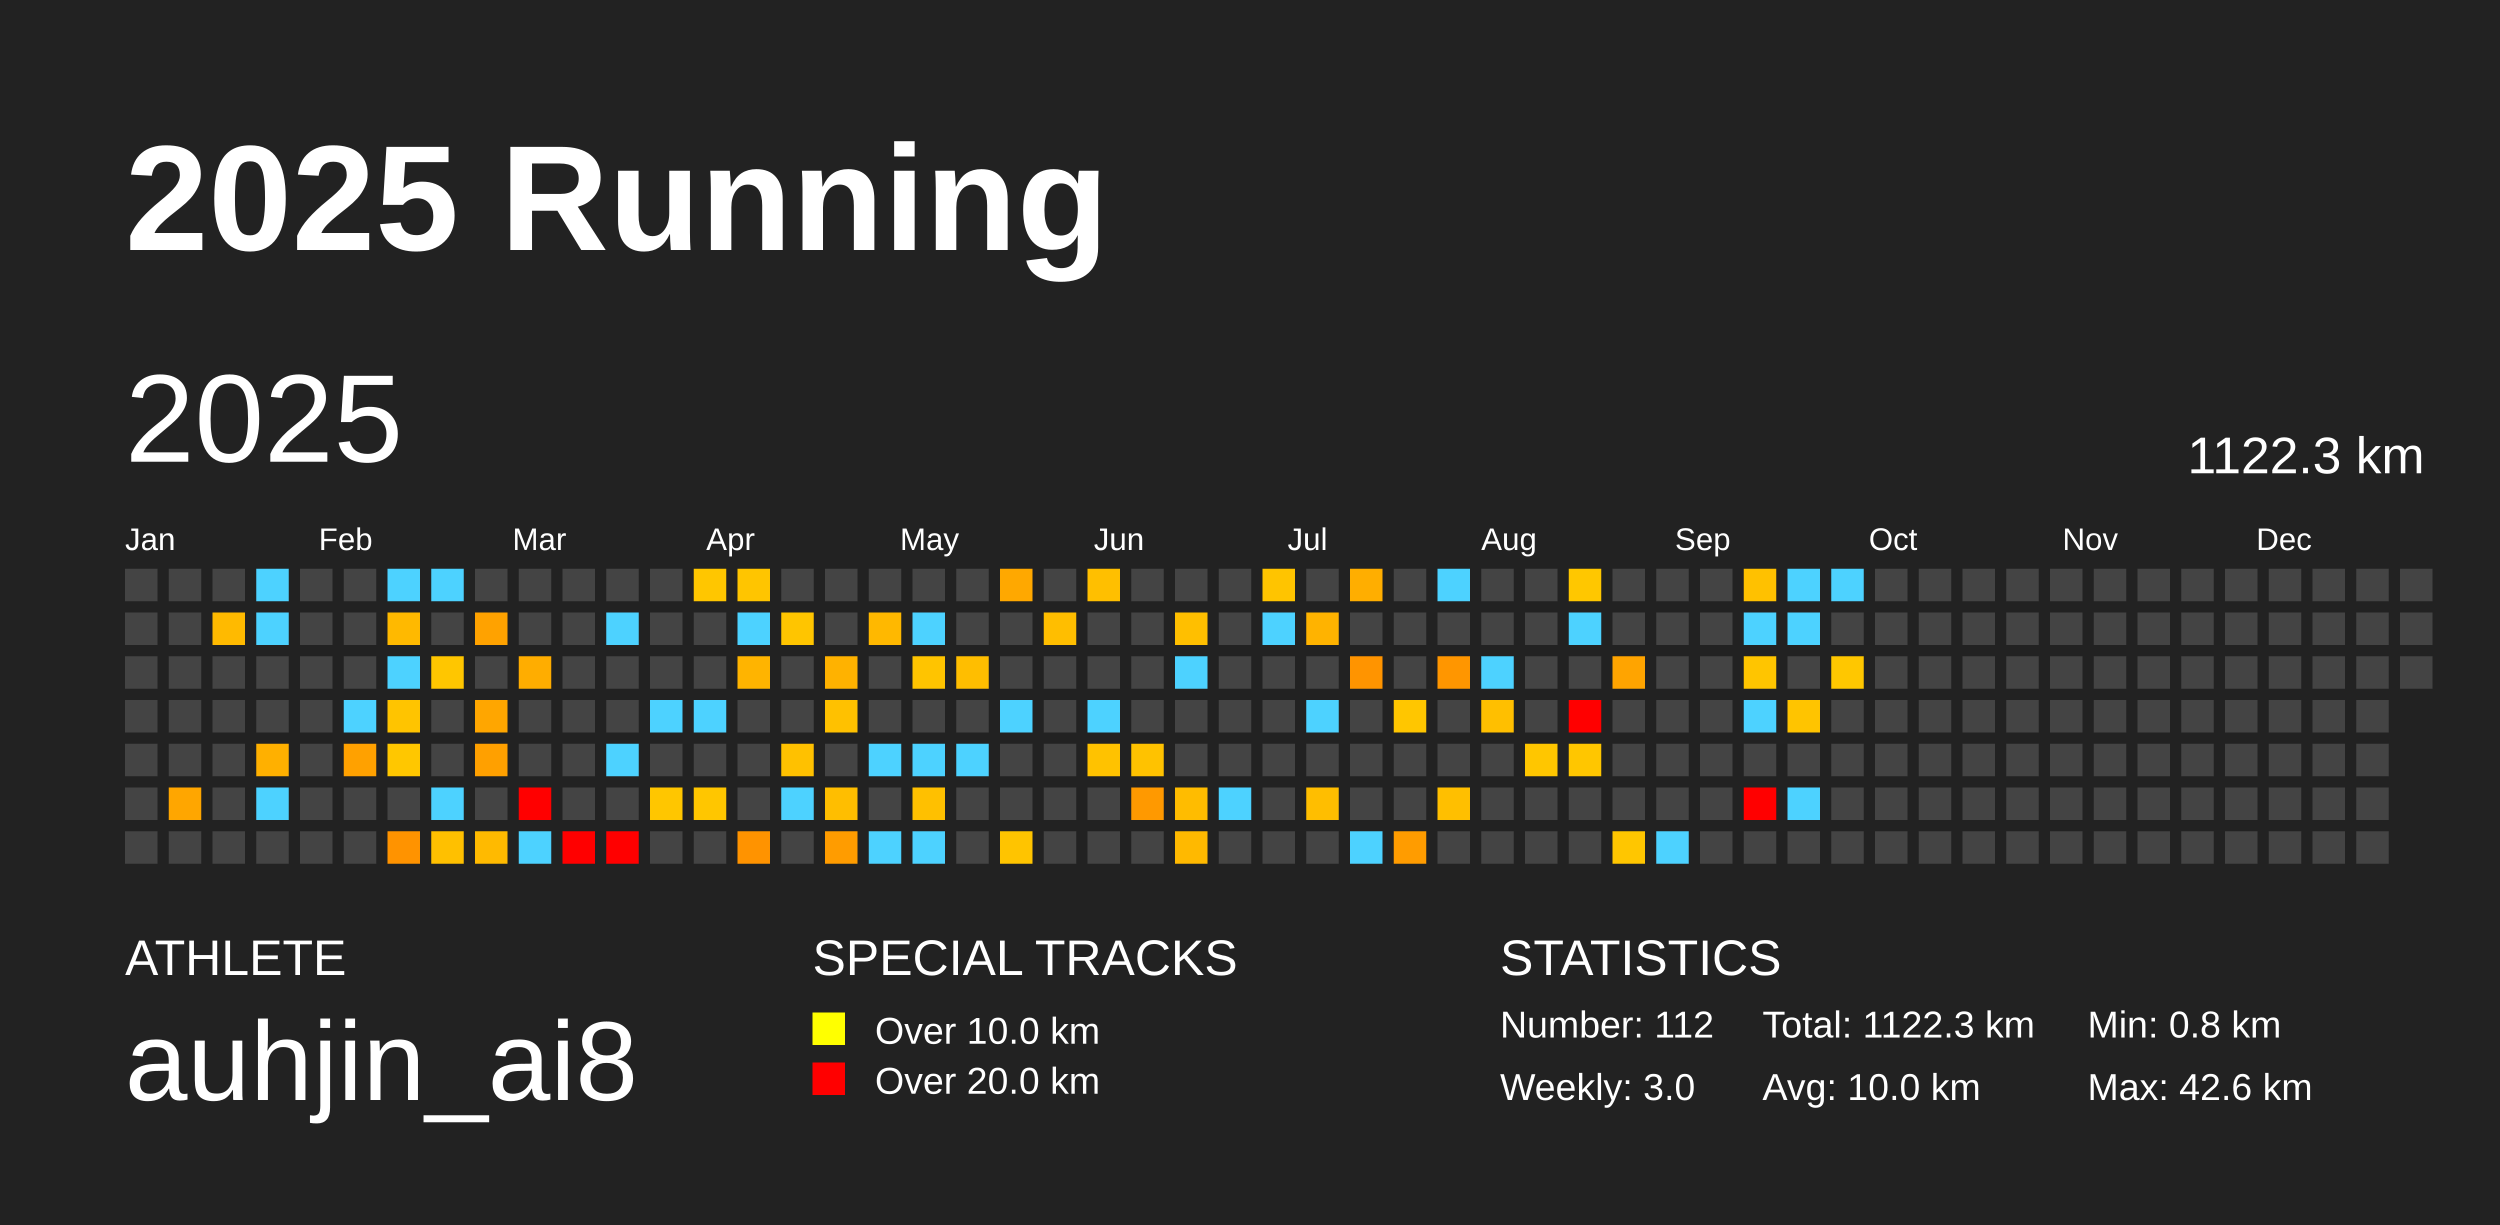
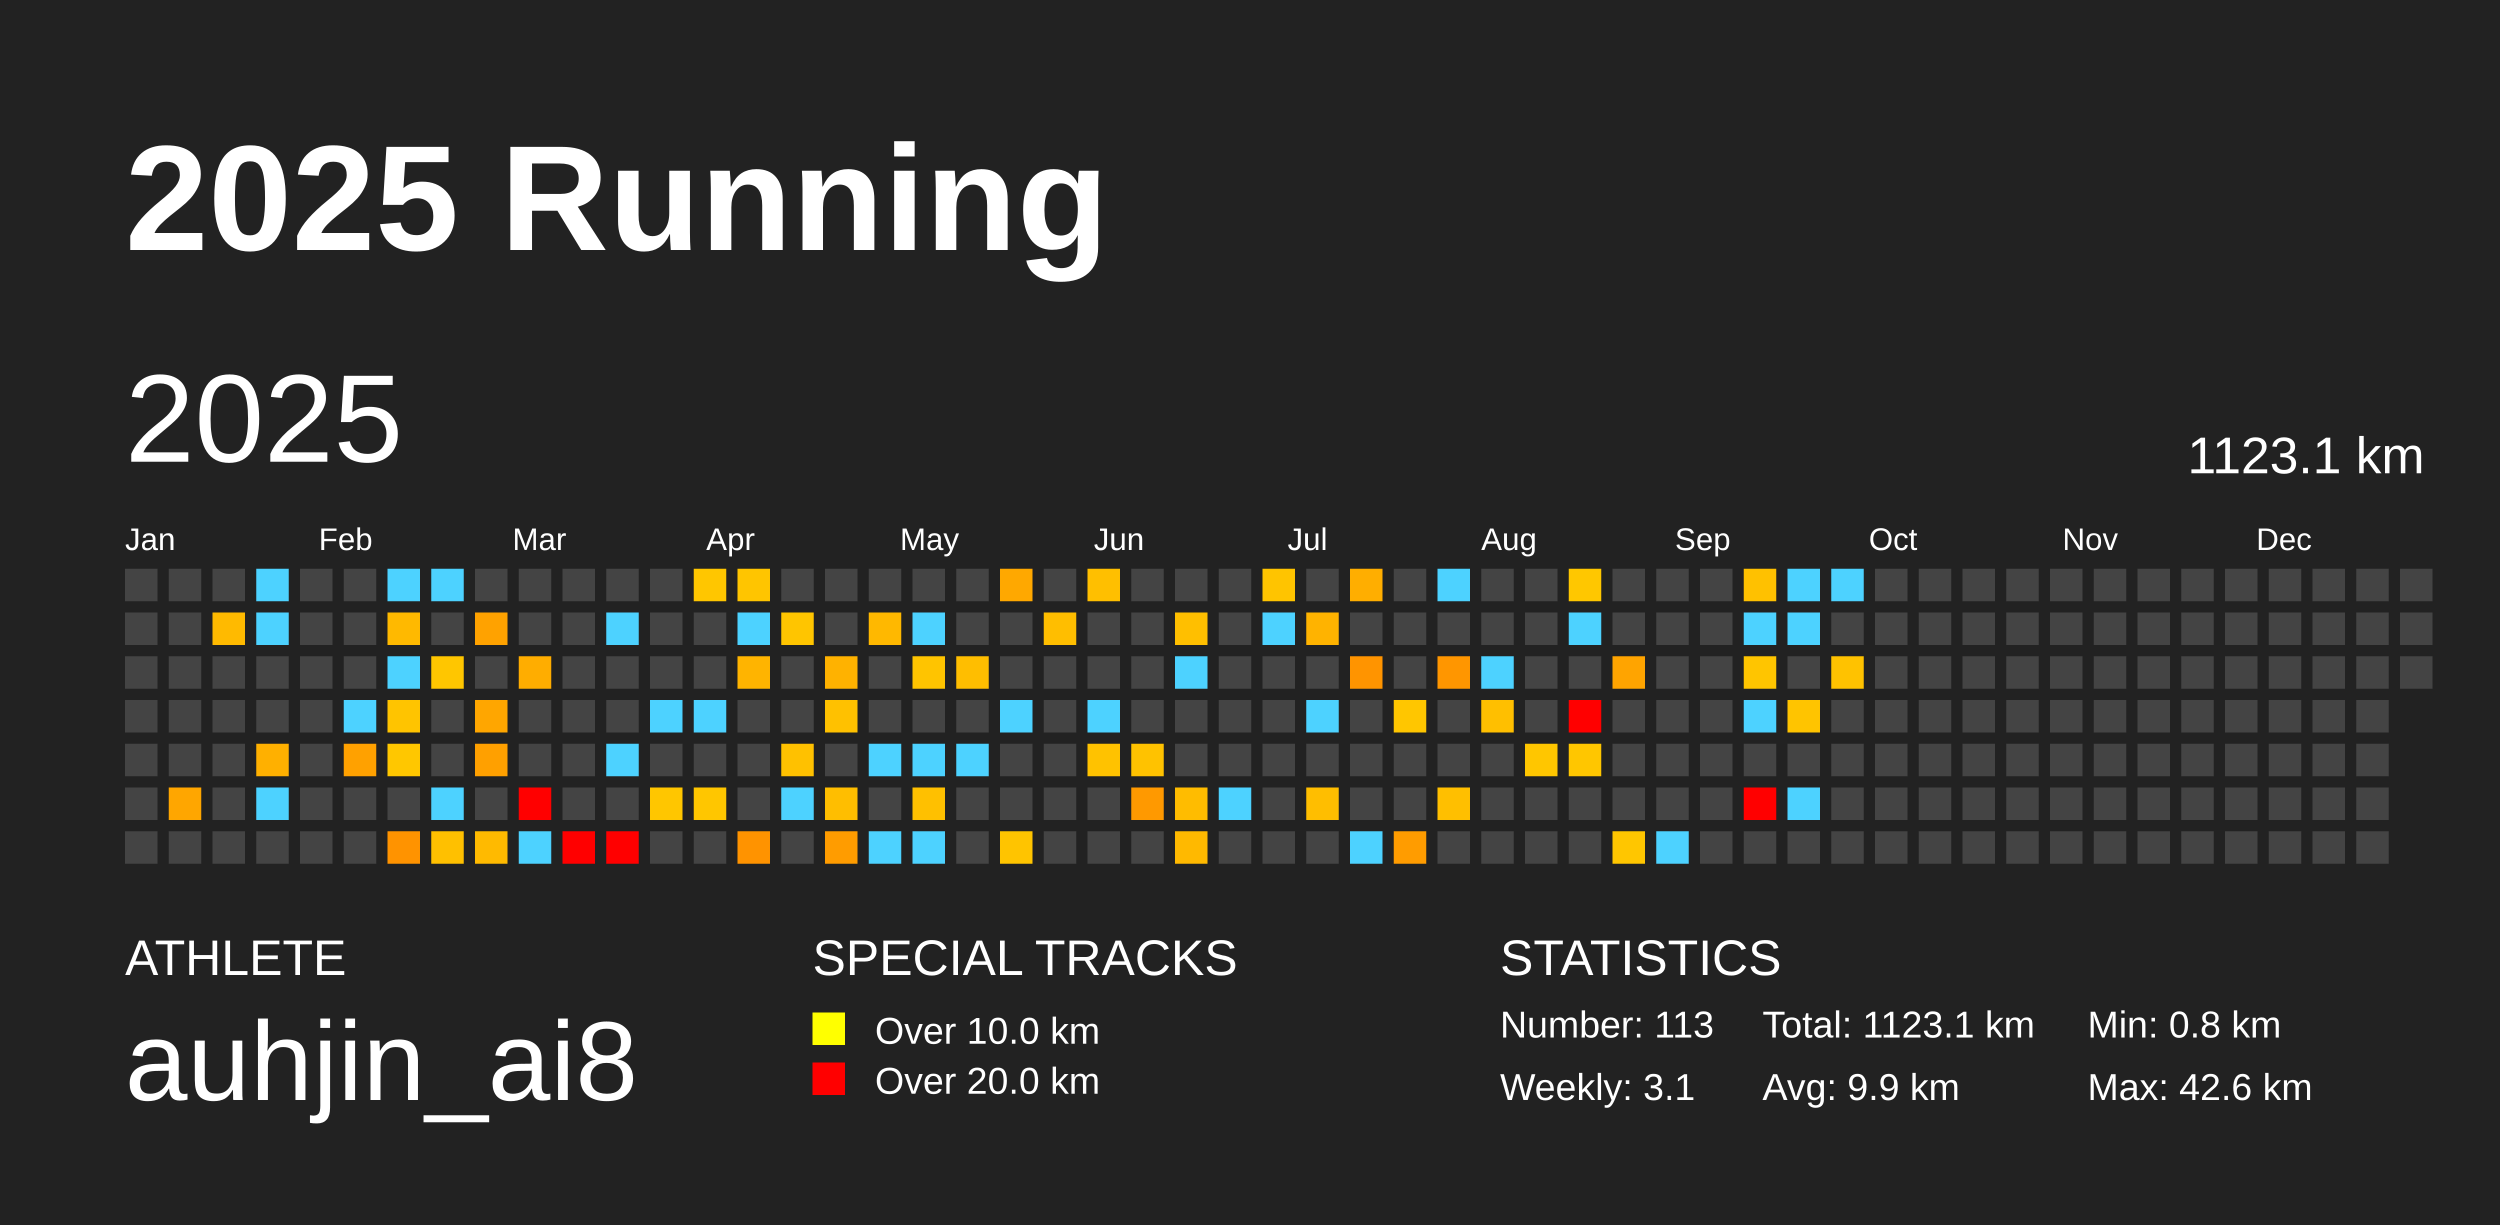
<svg xmlns="http://www.w3.org/2000/svg" baseProfile="full" height="98mm" version="1.1" viewBox="0,0,200,98" width="200mm">
  <defs />
  <rect fill="#222222" height="98" width="200" x="0" y="0" />
  <text fill="#FFFFFF" style="font-size:12px; font-family:Arial; font-weight:bold;" x="10" y="20">2025 Running</text>
  <text fill="#FFFFFF" style="font-size:4px; font-family:Arial" x="10" y="78">ATHLETE</text>
  <text fill="#FFFFFF" style="font-size:9px; font-family:Arial" x="10" y="88">auhjin_ai8</text>
  <text fill="#FFFFFF" style="font-size:4px; font-family:Arial" x="65" y="78">SPECIAL TRACKS</text>
  <rect fill="yellow" height="2.6" width="2.6" x="65" y="81" />
  <text fill="#FFFFFF" style="font-size:3px; font-family:Arial" x="70" y="83.5">Over 10.0 km</text>
  <rect fill="red" height="2.6" width="2.6" x="65" y="85" />
  <text fill="#FFFFFF" style="font-size:3px; font-family:Arial" x="70" y="87.5">Over 20.0 km</text>
  <text fill="#FFFFFF" style="font-size:4px; font-family:Arial" x="120" y="78">STATISTICS</text>
-   <text fill="#FFFFFF" style="font-size:3px; font-family:Arial" x="120" y="83">Number: 112</text>
-   <text fill="#FFFFFF" style="font-size:3px; font-family:Arial" x="120" y="88">Weekly: 3.0</text>
-   <text fill="#FFFFFF" style="font-size:3px; font-family:Arial" x="141" y="83">Total: 1122.3 km</text>
-   <text fill="#FFFFFF" style="font-size:3px; font-family:Arial" x="141" y="88">Avg: 10.0 km</text>
+   <text fill="#FFFFFF" style="font-size:3px; font-family:Arial" x="120" y="83">Number: 113</text>
+   <text fill="#FFFFFF" style="font-size:3px; font-family:Arial" x="120" y="88">Weekly: 3.1</text>
+   <text fill="#FFFFFF" style="font-size:3px; font-family:Arial" x="141" y="83">Total: 1123.1 km</text>
+   <text fill="#FFFFFF" style="font-size:3px; font-family:Arial" x="141" y="88">Avg: 9.9 km</text>
  <text fill="#FFFFFF" style="font-size:3px; font-family:Arial" x="167" y="83">Min: 0.8 km</text>
  <text fill="#FFFFFF" style="font-size:3px; font-family:Arial" x="167" y="88">Max: 42.6 km</text>
  <text dominant-baseline="hanging" fill="#FFFFFF" style="font-size:10.0px; font-family:Arial;" x="10" y="30">2025</text>
-   <text dominant-baseline="hanging" fill="#FFFFFF" style="font-size:4.125px; font-family:Arial;" x="175" y="35">1122.3 km</text>
+   <text dominant-baseline="hanging" fill="#FFFFFF" style="font-size:4.125px; font-family:Arial;" x="175" y="35">1123.1 km</text>
  <text fill="#FFFFFF" style="font-size:2.5px; font-family:Arial" x="10.0" y="44">Jan</text>
  <text fill="#FFFFFF" style="font-size:2.5px; font-family:Arial" x="25.5" y="44">Feb</text>
  <text fill="#FFFFFF" style="font-size:2.5px; font-family:Arial" x="41.0" y="44">Mar</text>
  <text fill="#FFFFFF" style="font-size:2.5px; font-family:Arial" x="56.5" y="44">Apr</text>
  <text fill="#FFFFFF" style="font-size:2.5px; font-family:Arial" x="72.0" y="44">May</text>
  <text fill="#FFFFFF" style="font-size:2.5px; font-family:Arial" x="87.5" y="44">Jun</text>
  <text fill="#FFFFFF" style="font-size:2.5px; font-family:Arial" x="103.0" y="44">Jul</text>
  <text fill="#FFFFFF" style="font-size:2.5px; font-family:Arial" x="118.5" y="44">Aug</text>
  <text fill="#FFFFFF" style="font-size:2.5px; font-family:Arial" x="134.0" y="44">Sep</text>
  <text fill="#FFFFFF" style="font-size:2.5px; font-family:Arial" x="149.5" y="44">Oct</text>
  <text fill="#FFFFFF" style="font-size:2.5px; font-family:Arial" x="165.0" y="44">Nov</text>
  <text fill="#FFFFFF" style="font-size:2.5px; font-family:Arial" x="180.5" y="44">Dec</text>
  <rect fill="#444444" height="2.6" width="2.6" x="10.0" y="45.5" />
  <rect fill="#444444" height="2.6" width="2.6" x="10.0" y="49.0" />
  <rect fill="#444444" height="2.6" width="2.6" x="10.0" y="52.5" />
  <rect fill="#444444" height="2.6" width="2.6" x="10.0" y="56.0" />
  <rect fill="#444444" height="2.6" width="2.6" x="10.0" y="59.5" />
  <rect fill="#444444" height="2.6" width="2.6" x="10.0" y="63.0" />
  <rect fill="#444444" height="2.6" width="2.6" x="10.0" y="66.5" />
  <rect fill="#444444" height="2.6" width="2.6" x="13.5" y="45.5" />
  <rect fill="#444444" height="2.6" width="2.6" x="13.5" y="49.0" />
  <rect fill="#444444" height="2.6" width="2.6" x="13.5" y="52.5" />
  <rect fill="#444444" height="2.6" width="2.6" x="13.5" y="56.0" />
  <rect fill="#444444" height="2.6" width="2.6" x="13.5" y="59.5" />
  <rect fill="#ffa600" height="2.6" width="2.6" x="13.5" y="63.0" />
  <rect fill="#444444" height="2.6" width="2.6" x="13.5" y="66.5" />
  <rect fill="#444444" height="2.6" width="2.6" x="17.0" y="45.5" />
  <rect fill="#ffba00" height="2.6" width="2.6" x="17.0" y="49.0" />
  <rect fill="#444444" height="2.6" width="2.6" x="17.0" y="52.5" />
  <rect fill="#444444" height="2.6" width="2.6" x="17.0" y="56.0" />
  <rect fill="#444444" height="2.6" width="2.6" x="17.0" y="59.5" />
  <rect fill="#444444" height="2.6" width="2.6" x="17.0" y="63.0" />
  <rect fill="#444444" height="2.6" width="2.6" x="17.0" y="66.5" />
  <rect fill="#4dd2ff" height="2.6" width="2.6" x="20.5" y="45.5" />
  <rect fill="#4dd2ff" height="2.6" width="2.6" x="20.5" y="49.0" />
  <rect fill="#444444" height="2.6" width="2.6" x="20.5" y="52.5" />
  <rect fill="#444444" height="2.6" width="2.6" x="20.5" y="56.0" />
  <rect fill="#ffb000" height="2.6" width="2.6" x="20.5" y="59.5" />
  <rect fill="#4dd2ff" height="2.6" width="2.6" x="20.5" y="63.0" />
  <rect fill="#444444" height="2.6" width="2.6" x="20.5" y="66.5" />
  <rect fill="#444444" height="2.6" width="2.6" x="24.0" y="45.5" />
  <rect fill="#444444" height="2.6" width="2.6" x="24.0" y="49.0" />
  <rect fill="#444444" height="2.6" width="2.6" x="24.0" y="52.5" />
  <rect fill="#444444" height="2.6" width="2.6" x="24.0" y="56.0" />
  <rect fill="#444444" height="2.6" width="2.6" x="24.0" y="59.5" />
  <rect fill="#444444" height="2.6" width="2.6" x="24.0" y="63.0" />
  <rect fill="#444444" height="2.6" width="2.6" x="24.0" y="66.5" />
  <rect fill="#444444" height="2.6" width="2.6" x="27.5" y="45.5" />
  <rect fill="#444444" height="2.6" width="2.6" x="27.5" y="49.0" />
  <rect fill="#444444" height="2.6" width="2.6" x="27.5" y="52.5" />
  <rect fill="#4dd2ff" height="2.6" width="2.6" x="27.5" y="56.0" />
  <rect fill="#ffa100" height="2.6" width="2.6" x="27.5" y="59.5" />
  <rect fill="#444444" height="2.6" width="2.6" x="27.5" y="63.0" />
  <rect fill="#444444" height="2.6" width="2.6" x="27.5" y="66.5" />
  <rect fill="#4dd2ff" height="2.6" width="2.6" x="31.0" y="45.5" />
  <rect fill="#ffb900" height="2.6" width="2.6" x="31.0" y="49.0" />
  <rect fill="#4dd2ff" height="2.6" width="2.6" x="31.0" y="52.5" />
  <rect fill="#ffc400" height="2.6" width="2.6" x="31.0" y="56.0" />
  <rect fill="#ffc700" height="2.6" width="2.6" x="31.0" y="59.5" />
  <rect fill="#444444" height="2.6" width="2.6" x="31.0" y="63.0" />
  <rect fill="#ff9300" height="2.6" width="2.6" x="31.0" y="66.5" />
  <rect fill="#4dd2ff" height="2.6" width="2.6" x="34.5" y="45.5" />
  <rect fill="#444444" height="2.6" width="2.6" x="34.5" y="49.0" />
  <rect fill="#ffc600" height="2.6" width="2.6" x="34.5" y="52.5" />
  <rect fill="#444444" height="2.6" width="2.6" x="34.5" y="56.0" />
  <rect fill="#444444" height="2.6" width="2.6" x="34.5" y="59.5" />
  <rect fill="#4dd2ff" height="2.6" width="2.6" x="34.5" y="63.0" />
  <rect fill="#ffc000" height="2.6" width="2.6" x="34.5" y="66.5" />
  <rect fill="#444444" height="2.6" width="2.6" x="38.0" y="45.5" />
  <rect fill="#ffa200" height="2.6" width="2.6" x="38.0" y="49.0" />
  <rect fill="#444444" height="2.6" width="2.6" x="38.0" y="52.5" />
  <rect fill="#ffa600" height="2.6" width="2.6" x="38.0" y="56.0" />
  <rect fill="#ffa000" height="2.6" width="2.6" x="38.0" y="59.5" />
  <rect fill="#444444" height="2.6" width="2.6" x="38.0" y="63.0" />
  <rect fill="#ffba00" height="2.6" width="2.6" x="38.0" y="66.5" />
  <rect fill="#444444" height="2.6" width="2.6" x="41.5" y="45.5" />
  <rect fill="#444444" height="2.6" width="2.6" x="41.5" y="49.0" />
  <rect fill="#ffad00" height="2.6" width="2.6" x="41.5" y="52.5" />
  <rect fill="#444444" height="2.6" width="2.6" x="41.5" y="56.0" />
  <rect fill="#444444" height="2.6" width="2.6" x="41.5" y="59.5" />
  <rect fill="red" height="2.6" width="2.6" x="41.5" y="63.0" />
  <rect fill="#4dd2ff" height="2.6" width="2.6" x="41.5" y="66.5" />
  <rect fill="#444444" height="2.6" width="2.6" x="45.0" y="45.5" />
  <rect fill="#444444" height="2.6" width="2.6" x="45.0" y="49.0" />
  <rect fill="#444444" height="2.6" width="2.6" x="45.0" y="52.5" />
  <rect fill="#444444" height="2.6" width="2.6" x="45.0" y="56.0" />
  <rect fill="#444444" height="2.6" width="2.6" x="45.0" y="59.5" />
  <rect fill="#444444" height="2.6" width="2.6" x="45.0" y="63.0" />
  <rect fill="red" height="2.6" width="2.6" x="45.0" y="66.5" />
  <rect fill="#444444" height="2.6" width="2.6" x="48.5" y="45.5" />
  <rect fill="#4dd2ff" height="2.6" width="2.6" x="48.5" y="49.0" />
  <rect fill="#444444" height="2.6" width="2.6" x="48.5" y="52.5" />
  <rect fill="#444444" height="2.6" width="2.6" x="48.5" y="56.0" />
  <rect fill="#4dd2ff" height="2.6" width="2.6" x="48.5" y="59.5" />
  <rect fill="#444444" height="2.6" width="2.6" x="48.5" y="63.0" />
  <rect fill="red" height="2.6" width="2.6" x="48.5" y="66.5" />
  <rect fill="#444444" height="2.6" width="2.6" x="52.0" y="45.5" />
  <rect fill="#444444" height="2.6" width="2.6" x="52.0" y="49.0" />
  <rect fill="#444444" height="2.6" width="2.6" x="52.0" y="52.5" />
  <rect fill="#4dd2ff" height="2.6" width="2.6" x="52.0" y="56.0" />
  <rect fill="#444444" height="2.6" width="2.6" x="52.0" y="59.5" />
  <rect fill="#ffc600" height="2.6" width="2.6" x="52.0" y="63.0" />
  <rect fill="#444444" height="2.6" width="2.6" x="52.0" y="66.5" />
  <rect fill="#ffc600" height="2.6" width="2.6" x="55.5" y="45.5" />
  <rect fill="#444444" height="2.6" width="2.6" x="55.5" y="49.0" />
  <rect fill="#444444" height="2.6" width="2.6" x="55.5" y="52.5" />
  <rect fill="#4dd2ff" height="2.6" width="2.6" x="55.5" y="56.0" />
  <rect fill="#444444" height="2.6" width="2.6" x="55.5" y="59.5" />
  <rect fill="#ffc600" height="2.6" width="2.6" x="55.5" y="63.0" />
  <rect fill="#444444" height="2.6" width="2.6" x="55.5" y="66.5" />
  <rect fill="#ffc500" height="2.6" width="2.6" x="59.0" y="45.5" />
  <rect fill="#4dd2ff" height="2.6" width="2.6" x="59.0" y="49.0" />
  <rect fill="#ffb400" height="2.6" width="2.6" x="59.0" y="52.5" />
  <rect fill="#444444" height="2.6" width="2.6" x="59.0" y="56.0" />
  <rect fill="#444444" height="2.6" width="2.6" x="59.0" y="59.5" />
  <rect fill="#444444" height="2.6" width="2.6" x="59.0" y="63.0" />
  <rect fill="#ff9300" height="2.6" width="2.6" x="59.0" y="66.5" />
  <rect fill="#444444" height="2.6" width="2.6" x="62.5" y="45.5" />
  <rect fill="#ffc500" height="2.6" width="2.6" x="62.5" y="49.0" />
  <rect fill="#444444" height="2.6" width="2.6" x="62.5" y="52.5" />
  <rect fill="#444444" height="2.6" width="2.6" x="62.5" y="56.0" />
  <rect fill="#ffc100" height="2.6" width="2.6" x="62.5" y="59.5" />
  <rect fill="#4dd2ff" height="2.6" width="2.6" x="62.5" y="63.0" />
  <rect fill="#444444" height="2.6" width="2.6" x="62.5" y="66.5" />
  <rect fill="#444444" height="2.6" width="2.6" x="66.0" y="45.5" />
  <rect fill="#444444" height="2.6" width="2.6" x="66.0" y="49.0" />
  <rect fill="#ffb200" height="2.6" width="2.6" x="66.0" y="52.5" />
  <rect fill="#ffc100" height="2.6" width="2.6" x="66.0" y="56.0" />
  <rect fill="#444444" height="2.6" width="2.6" x="66.0" y="59.5" />
  <rect fill="#ffbe00" height="2.6" width="2.6" x="66.0" y="63.0" />
  <rect fill="#ff9c00" height="2.6" width="2.6" x="66.0" y="66.5" />
  <rect fill="#444444" height="2.6" width="2.6" x="69.5" y="45.5" />
  <rect fill="#ffb800" height="2.6" width="2.6" x="69.5" y="49.0" />
  <rect fill="#444444" height="2.6" width="2.6" x="69.5" y="52.5" />
  <rect fill="#444444" height="2.6" width="2.6" x="69.5" y="56.0" />
  <rect fill="#4dd2ff" height="2.6" width="2.6" x="69.5" y="59.5" />
  <rect fill="#444444" height="2.6" width="2.6" x="69.5" y="63.0" />
  <rect fill="#4dd2ff" height="2.6" width="2.6" x="69.5" y="66.5" />
  <rect fill="#444444" height="2.6" width="2.6" x="73.0" y="45.5" />
  <rect fill="#4dd2ff" height="2.6" width="2.6" x="73.0" y="49.0" />
  <rect fill="#ffc400" height="2.6" width="2.6" x="73.0" y="52.5" />
  <rect fill="#444444" height="2.6" width="2.6" x="73.0" y="56.0" />
  <rect fill="#4dd2ff" height="2.6" width="2.6" x="73.0" y="59.5" />
  <rect fill="#ffc000" height="2.6" width="2.6" x="73.0" y="63.0" />
  <rect fill="#4dd2ff" height="2.6" width="2.6" x="73.0" y="66.5" />
  <rect fill="#444444" height="2.6" width="2.6" x="76.5" y="45.5" />
  <rect fill="#444444" height="2.6" width="2.6" x="76.5" y="49.0" />
  <rect fill="#ffbe00" height="2.6" width="2.6" x="76.5" y="52.5" />
  <rect fill="#444444" height="2.6" width="2.6" x="76.5" y="56.0" />
  <rect fill="#4dd2ff" height="2.6" width="2.6" x="76.5" y="59.5" />
  <rect fill="#444444" height="2.6" width="2.6" x="76.5" y="63.0" />
  <rect fill="#444444" height="2.6" width="2.6" x="76.5" y="66.5" />
  <rect fill="#ffa800" height="2.6" width="2.6" x="80.0" y="45.5" />
  <rect fill="#444444" height="2.6" width="2.6" x="80.0" y="49.0" />
  <rect fill="#444444" height="2.6" width="2.6" x="80.0" y="52.5" />
  <rect fill="#4dd2ff" height="2.6" width="2.6" x="80.0" y="56.0" />
  <rect fill="#444444" height="2.6" width="2.6" x="80.0" y="59.5" />
  <rect fill="#444444" height="2.6" width="2.6" x="80.0" y="63.0" />
  <rect fill="#ffc400" height="2.6" width="2.6" x="80.0" y="66.5" />
  <rect fill="#444444" height="2.6" width="2.6" x="83.5" y="45.5" />
  <rect fill="#ffbe00" height="2.6" width="2.6" x="83.5" y="49.0" />
  <rect fill="#444444" height="2.6" width="2.6" x="83.5" y="52.5" />
  <rect fill="#444444" height="2.6" width="2.6" x="83.5" y="56.0" />
  <rect fill="#444444" height="2.6" width="2.6" x="83.5" y="59.5" />
  <rect fill="#444444" height="2.6" width="2.6" x="83.5" y="63.0" />
  <rect fill="#444444" height="2.6" width="2.6" x="83.5" y="66.5" />
  <rect fill="#ffbf00" height="2.6" width="2.6" x="87.0" y="45.5" />
  <rect fill="#444444" height="2.6" width="2.6" x="87.0" y="49.0" />
  <rect fill="#444444" height="2.6" width="2.6" x="87.0" y="52.5" />
  <rect fill="#4dd2ff" height="2.6" width="2.6" x="87.0" y="56.0" />
  <rect fill="#ffc200" height="2.6" width="2.6" x="87.0" y="59.5" />
  <rect fill="#444444" height="2.6" width="2.6" x="87.0" y="63.0" />
  <rect fill="#444444" height="2.6" width="2.6" x="87.0" y="66.5" />
  <rect fill="#444444" height="2.6" width="2.6" x="90.5" y="45.5" />
  <rect fill="#444444" height="2.6" width="2.6" x="90.5" y="49.0" />
  <rect fill="#444444" height="2.6" width="2.6" x="90.5" y="52.5" />
  <rect fill="#444444" height="2.6" width="2.6" x="90.5" y="56.0" />
  <rect fill="#ffc200" height="2.6" width="2.6" x="90.5" y="59.5" />
  <rect fill="#ff9900" height="2.6" width="2.6" x="90.5" y="63.0" />
  <rect fill="#444444" height="2.6" width="2.6" x="90.5" y="66.5" />
  <rect fill="#444444" height="2.6" width="2.6" x="94.0" y="45.5" />
  <rect fill="#ffbf00" height="2.6" width="2.6" x="94.0" y="49.0" />
  <rect fill="#4dd2ff" height="2.6" width="2.6" x="94.0" y="52.5" />
  <rect fill="#444444" height="2.6" width="2.6" x="94.0" y="56.0" />
  <rect fill="#444444" height="2.6" width="2.6" x="94.0" y="59.5" />
  <rect fill="#ffbc00" height="2.6" width="2.6" x="94.0" y="63.0" />
  <rect fill="#ffb900" height="2.6" width="2.6" x="94.0" y="66.5" />
  <rect fill="#444444" height="2.6" width="2.6" x="97.5" y="45.5" />
  <rect fill="#444444" height="2.6" width="2.6" x="97.5" y="49.0" />
  <rect fill="#444444" height="2.6" width="2.6" x="97.5" y="52.5" />
  <rect fill="#444444" height="2.6" width="2.6" x="97.5" y="56.0" />
  <rect fill="#444444" height="2.6" width="2.6" x="97.5" y="59.5" />
  <rect fill="#4dd2ff" height="2.6" width="2.6" x="97.5" y="63.0" />
  <rect fill="#444444" height="2.6" width="2.6" x="97.5" y="66.5" />
  <rect fill="#ffc400" height="2.6" width="2.6" x="101.0" y="45.5" />
  <rect fill="#4dd2ff" height="2.6" width="2.6" x="101.0" y="49.0" />
  <rect fill="#444444" height="2.6" width="2.6" x="101.0" y="52.5" />
  <rect fill="#444444" height="2.6" width="2.6" x="101.0" y="56.0" />
  <rect fill="#444444" height="2.6" width="2.6" x="101.0" y="59.5" />
  <rect fill="#444444" height="2.6" width="2.6" x="101.0" y="63.0" />
  <rect fill="#444444" height="2.6" width="2.6" x="101.0" y="66.5" />
  <rect fill="#444444" height="2.6" width="2.6" x="104.5" y="45.5" />
  <rect fill="#ffb300" height="2.6" width="2.6" x="104.5" y="49.0" />
  <rect fill="#444444" height="2.6" width="2.6" x="104.5" y="52.5" />
  <rect fill="#4dd2ff" height="2.6" width="2.6" x="104.5" y="56.0" />
  <rect fill="#444444" height="2.6" width="2.6" x="104.5" y="59.5" />
  <rect fill="#ffbe00" height="2.6" width="2.6" x="104.5" y="63.0" />
  <rect fill="#444444" height="2.6" width="2.6" x="104.5" y="66.5" />
  <rect fill="#ffae00" height="2.6" width="2.6" x="108.0" y="45.5" />
  <rect fill="#444444" height="2.6" width="2.6" x="108.0" y="49.0" />
  <rect fill="#ff9400" height="2.6" width="2.6" x="108.0" y="52.5" />
  <rect fill="#444444" height="2.6" width="2.6" x="108.0" y="56.0" />
  <rect fill="#444444" height="2.6" width="2.6" x="108.0" y="59.5" />
  <rect fill="#444444" height="2.6" width="2.6" x="108.0" y="63.0" />
  <rect fill="#4dd2ff" height="2.6" width="2.6" x="108.0" y="66.5" />
  <rect fill="#444444" height="2.6" width="2.6" x="111.5" y="45.5" />
  <rect fill="#444444" height="2.6" width="2.6" x="111.5" y="49.0" />
  <rect fill="#444444" height="2.6" width="2.6" x="111.5" y="52.5" />
  <rect fill="#ffc600" height="2.6" width="2.6" x="111.5" y="56.0" />
  <rect fill="#444444" height="2.6" width="2.6" x="111.5" y="59.5" />
  <rect fill="#444444" height="2.6" width="2.6" x="111.5" y="63.0" />
  <rect fill="#ff9c00" height="2.6" width="2.6" x="111.5" y="66.5" />
  <rect fill="#4dd2ff" height="2.6" width="2.6" x="115.0" y="45.5" />
  <rect fill="#444444" height="2.6" width="2.6" x="115.0" y="49.0" />
  <rect fill="#ff9600" height="2.6" width="2.6" x="115.0" y="52.5" />
  <rect fill="#444444" height="2.6" width="2.6" x="115.0" y="56.0" />
  <rect fill="#444444" height="2.6" width="2.6" x="115.0" y="59.5" />
  <rect fill="#ffbf00" height="2.6" width="2.6" x="115.0" y="63.0" />
  <rect fill="#444444" height="2.6" width="2.6" x="115.0" y="66.5" />
  <rect fill="#444444" height="2.6" width="2.6" x="118.5" y="45.5" />
  <rect fill="#444444" height="2.6" width="2.6" x="118.5" y="49.0" />
  <rect fill="#4dd2ff" height="2.6" width="2.6" x="118.5" y="52.5" />
  <rect fill="#ffbf00" height="2.6" width="2.6" x="118.5" y="56.0" />
  <rect fill="#444444" height="2.6" width="2.6" x="118.5" y="59.5" />
  <rect fill="#444444" height="2.6" width="2.6" x="118.5" y="63.0" />
  <rect fill="#444444" height="2.6" width="2.6" x="118.5" y="66.5" />
  <rect fill="#444444" height="2.6" width="2.6" x="122.0" y="45.5" />
  <rect fill="#444444" height="2.6" width="2.6" x="122.0" y="49.0" />
  <rect fill="#444444" height="2.6" width="2.6" x="122.0" y="52.5" />
  <rect fill="#444444" height="2.6" width="2.6" x="122.0" y="56.0" />
  <rect fill="#ffc600" height="2.6" width="2.6" x="122.0" y="59.5" />
  <rect fill="#444444" height="2.6" width="2.6" x="122.0" y="63.0" />
  <rect fill="#444444" height="2.6" width="2.6" x="122.0" y="66.5" />
  <rect fill="#ffc700" height="2.6" width="2.6" x="125.5" y="45.5" />
  <rect fill="#4dd2ff" height="2.6" width="2.6" x="125.5" y="49.0" />
  <rect fill="#444444" height="2.6" width="2.6" x="125.5" y="52.5" />
  <rect fill="red" height="2.6" width="2.6" x="125.5" y="56.0" />
  <rect fill="#ffc600" height="2.6" width="2.6" x="125.5" y="59.5" />
  <rect fill="#444444" height="2.6" width="2.6" x="125.5" y="63.0" />
  <rect fill="#444444" height="2.6" width="2.6" x="125.5" y="66.5" />
  <rect fill="#444444" height="2.6" width="2.6" x="129.0" y="45.5" />
  <rect fill="#444444" height="2.6" width="2.6" x="129.0" y="49.0" />
  <rect fill="#ffa400" height="2.6" width="2.6" x="129.0" y="52.5" />
  <rect fill="#444444" height="2.6" width="2.6" x="129.0" y="56.0" />
  <rect fill="#444444" height="2.6" width="2.6" x="129.0" y="59.5" />
  <rect fill="#444444" height="2.6" width="2.6" x="129.0" y="63.0" />
  <rect fill="#ffc600" height="2.6" width="2.6" x="129.0" y="66.5" />
  <rect fill="#444444" height="2.6" width="2.6" x="132.5" y="45.5" />
  <rect fill="#444444" height="2.6" width="2.6" x="132.5" y="49.0" />
  <rect fill="#444444" height="2.6" width="2.6" x="132.5" y="52.5" />
  <rect fill="#444444" height="2.6" width="2.6" x="132.5" y="56.0" />
  <rect fill="#444444" height="2.6" width="2.6" x="132.5" y="59.5" />
  <rect fill="#444444" height="2.6" width="2.6" x="132.5" y="63.0" />
  <rect fill="#4dd2ff" height="2.6" width="2.6" x="132.5" y="66.5" />
  <rect fill="#444444" height="2.6" width="2.6" x="136.0" y="45.5" />
  <rect fill="#444444" height="2.6" width="2.6" x="136.0" y="49.0" />
  <rect fill="#444444" height="2.6" width="2.6" x="136.0" y="52.5" />
  <rect fill="#444444" height="2.6" width="2.6" x="136.0" y="56.0" />
  <rect fill="#444444" height="2.6" width="2.6" x="136.0" y="59.5" />
  <rect fill="#444444" height="2.6" width="2.6" x="136.0" y="63.0" />
  <rect fill="#444444" height="2.6" width="2.6" x="136.0" y="66.5" />
  <rect fill="#ffc100" height="2.6" width="2.6" x="139.5" y="45.5" />
  <rect fill="#4dd2ff" height="2.6" width="2.6" x="139.5" y="49.0" />
  <rect fill="#ffc500" height="2.6" width="2.6" x="139.5" y="52.5" />
  <rect fill="#4dd2ff" height="2.6" width="2.6" x="139.5" y="56.0" />
  <rect fill="#444444" height="2.6" width="2.6" x="139.5" y="59.5" />
  <rect fill="red" height="2.6" width="2.6" x="139.5" y="63.0" />
  <rect fill="#444444" height="2.6" width="2.6" x="139.5" y="66.5" />
  <rect fill="#4dd2ff" height="2.6" width="2.6" x="143.0" y="45.5" />
  <rect fill="#4dd2ff" height="2.6" width="2.6" x="143.0" y="49.0" />
  <rect fill="#444444" height="2.6" width="2.6" x="143.0" y="52.5" />
  <rect fill="#ffc400" height="2.6" width="2.6" x="143.0" y="56.0" />
  <rect fill="#444444" height="2.6" width="2.6" x="143.0" y="59.5" />
  <rect fill="#4dd2ff" height="2.6" width="2.6" x="143.0" y="63.0" />
  <rect fill="#444444" height="2.6" width="2.6" x="143.0" y="66.5" />
  <rect fill="#4dd2ff" height="2.6" width="2.6" x="146.5" y="45.5" />
  <rect fill="#444444" height="2.6" width="2.6" x="146.5" y="49.0" />
-   <rect fill="#ffc700" height="2.6" width="2.6" x="146.5" y="52.5" />
+   <rect fill="#ffc200" height="2.6" width="2.6" x="146.5" y="52.5" />
  <rect fill="#444444" height="2.6" width="2.6" x="146.5" y="56.0" />
  <rect fill="#444444" height="2.6" width="2.6" x="146.5" y="59.5" />
  <rect fill="#444444" height="2.6" width="2.6" x="146.5" y="63.0" />
  <rect fill="#444444" height="2.6" width="2.6" x="146.5" y="66.5" />
  <rect fill="#444444" height="2.6" width="2.6" x="150.0" y="45.5" />
  <rect fill="#444444" height="2.6" width="2.6" x="150.0" y="49.0" />
  <rect fill="#444444" height="2.6" width="2.6" x="150.0" y="52.5" />
  <rect fill="#444444" height="2.6" width="2.6" x="150.0" y="56.0" />
  <rect fill="#444444" height="2.6" width="2.6" x="150.0" y="59.5" />
  <rect fill="#444444" height="2.6" width="2.6" x="150.0" y="63.0" />
  <rect fill="#444444" height="2.6" width="2.6" x="150.0" y="66.5" />
  <rect fill="#444444" height="2.6" width="2.6" x="153.5" y="45.5" />
  <rect fill="#444444" height="2.6" width="2.6" x="153.5" y="49.0" />
  <rect fill="#444444" height="2.6" width="2.6" x="153.5" y="52.5" />
  <rect fill="#444444" height="2.6" width="2.6" x="153.5" y="56.0" />
  <rect fill="#444444" height="2.6" width="2.6" x="153.5" y="59.5" />
  <rect fill="#444444" height="2.6" width="2.6" x="153.5" y="63.0" />
  <rect fill="#444444" height="2.6" width="2.6" x="153.5" y="66.5" />
  <rect fill="#444444" height="2.6" width="2.6" x="157.0" y="45.5" />
  <rect fill="#444444" height="2.6" width="2.6" x="157.0" y="49.0" />
  <rect fill="#444444" height="2.6" width="2.6" x="157.0" y="52.5" />
  <rect fill="#444444" height="2.6" width="2.6" x="157.0" y="56.0" />
  <rect fill="#444444" height="2.6" width="2.6" x="157.0" y="59.5" />
  <rect fill="#444444" height="2.6" width="2.6" x="157.0" y="63.0" />
  <rect fill="#444444" height="2.6" width="2.6" x="157.0" y="66.5" />
  <rect fill="#444444" height="2.6" width="2.6" x="160.5" y="45.5" />
  <rect fill="#444444" height="2.6" width="2.6" x="160.5" y="49.0" />
  <rect fill="#444444" height="2.6" width="2.6" x="160.5" y="52.5" />
  <rect fill="#444444" height="2.6" width="2.6" x="160.5" y="56.0" />
  <rect fill="#444444" height="2.6" width="2.6" x="160.5" y="59.5" />
  <rect fill="#444444" height="2.6" width="2.6" x="160.5" y="63.0" />
  <rect fill="#444444" height="2.6" width="2.6" x="160.5" y="66.5" />
  <rect fill="#444444" height="2.6" width="2.6" x="164.0" y="45.5" />
  <rect fill="#444444" height="2.6" width="2.6" x="164.0" y="49.0" />
  <rect fill="#444444" height="2.6" width="2.6" x="164.0" y="52.5" />
  <rect fill="#444444" height="2.6" width="2.6" x="164.0" y="56.0" />
  <rect fill="#444444" height="2.6" width="2.6" x="164.0" y="59.5" />
  <rect fill="#444444" height="2.6" width="2.6" x="164.0" y="63.0" />
  <rect fill="#444444" height="2.6" width="2.6" x="164.0" y="66.5" />
  <rect fill="#444444" height="2.6" width="2.6" x="167.5" y="45.5" />
  <rect fill="#444444" height="2.6" width="2.6" x="167.5" y="49.0" />
  <rect fill="#444444" height="2.6" width="2.6" x="167.5" y="52.5" />
  <rect fill="#444444" height="2.6" width="2.6" x="167.5" y="56.0" />
  <rect fill="#444444" height="2.6" width="2.6" x="167.5" y="59.5" />
  <rect fill="#444444" height="2.6" width="2.6" x="167.5" y="63.0" />
  <rect fill="#444444" height="2.6" width="2.6" x="167.5" y="66.5" />
  <rect fill="#444444" height="2.6" width="2.6" x="171.0" y="45.5" />
  <rect fill="#444444" height="2.6" width="2.6" x="171.0" y="49.0" />
  <rect fill="#444444" height="2.6" width="2.6" x="171.0" y="52.5" />
  <rect fill="#444444" height="2.6" width="2.6" x="171.0" y="56.0" />
  <rect fill="#444444" height="2.6" width="2.6" x="171.0" y="59.5" />
  <rect fill="#444444" height="2.6" width="2.6" x="171.0" y="63.0" />
  <rect fill="#444444" height="2.6" width="2.6" x="171.0" y="66.5" />
  <rect fill="#444444" height="2.6" width="2.6" x="174.5" y="45.5" />
  <rect fill="#444444" height="2.6" width="2.6" x="174.5" y="49.0" />
  <rect fill="#444444" height="2.6" width="2.6" x="174.5" y="52.5" />
  <rect fill="#444444" height="2.6" width="2.6" x="174.5" y="56.0" />
  <rect fill="#444444" height="2.6" width="2.6" x="174.5" y="59.5" />
  <rect fill="#444444" height="2.6" width="2.6" x="174.5" y="63.0" />
  <rect fill="#444444" height="2.6" width="2.6" x="174.5" y="66.5" />
  <rect fill="#444444" height="2.6" width="2.6" x="178.0" y="45.5" />
  <rect fill="#444444" height="2.6" width="2.6" x="178.0" y="49.0" />
  <rect fill="#444444" height="2.6" width="2.6" x="178.0" y="52.5" />
  <rect fill="#444444" height="2.6" width="2.6" x="178.0" y="56.0" />
  <rect fill="#444444" height="2.6" width="2.6" x="178.0" y="59.5" />
  <rect fill="#444444" height="2.6" width="2.6" x="178.0" y="63.0" />
  <rect fill="#444444" height="2.6" width="2.6" x="178.0" y="66.5" />
  <rect fill="#444444" height="2.6" width="2.6" x="181.5" y="45.5" />
  <rect fill="#444444" height="2.6" width="2.6" x="181.5" y="49.0" />
  <rect fill="#444444" height="2.6" width="2.6" x="181.5" y="52.5" />
  <rect fill="#444444" height="2.6" width="2.6" x="181.5" y="56.0" />
  <rect fill="#444444" height="2.6" width="2.6" x="181.5" y="59.5" />
  <rect fill="#444444" height="2.6" width="2.6" x="181.5" y="63.0" />
  <rect fill="#444444" height="2.6" width="2.6" x="181.5" y="66.5" />
  <rect fill="#444444" height="2.6" width="2.6" x="185.0" y="45.5" />
  <rect fill="#444444" height="2.6" width="2.6" x="185.0" y="49.0" />
  <rect fill="#444444" height="2.6" width="2.6" x="185.0" y="52.5" />
  <rect fill="#444444" height="2.6" width="2.6" x="185.0" y="56.0" />
  <rect fill="#444444" height="2.6" width="2.6" x="185.0" y="59.5" />
  <rect fill="#444444" height="2.6" width="2.6" x="185.0" y="63.0" />
  <rect fill="#444444" height="2.6" width="2.6" x="185.0" y="66.5" />
  <rect fill="#444444" height="2.6" width="2.6" x="188.5" y="45.5" />
  <rect fill="#444444" height="2.6" width="2.6" x="188.5" y="49.0" />
  <rect fill="#444444" height="2.6" width="2.6" x="188.5" y="52.5" />
  <rect fill="#444444" height="2.6" width="2.6" x="188.5" y="56.0" />
  <rect fill="#444444" height="2.6" width="2.6" x="188.5" y="59.5" />
  <rect fill="#444444" height="2.6" width="2.6" x="188.5" y="63.0" />
  <rect fill="#444444" height="2.6" width="2.6" x="188.5" y="66.5" />
  <rect fill="#444444" height="2.6" width="2.6" x="192.0" y="45.5" />
  <rect fill="#444444" height="2.6" width="2.6" x="192.0" y="49.0" />
  <rect fill="#444444" height="2.6" width="2.6" x="192.0" y="52.5" />
</svg>
